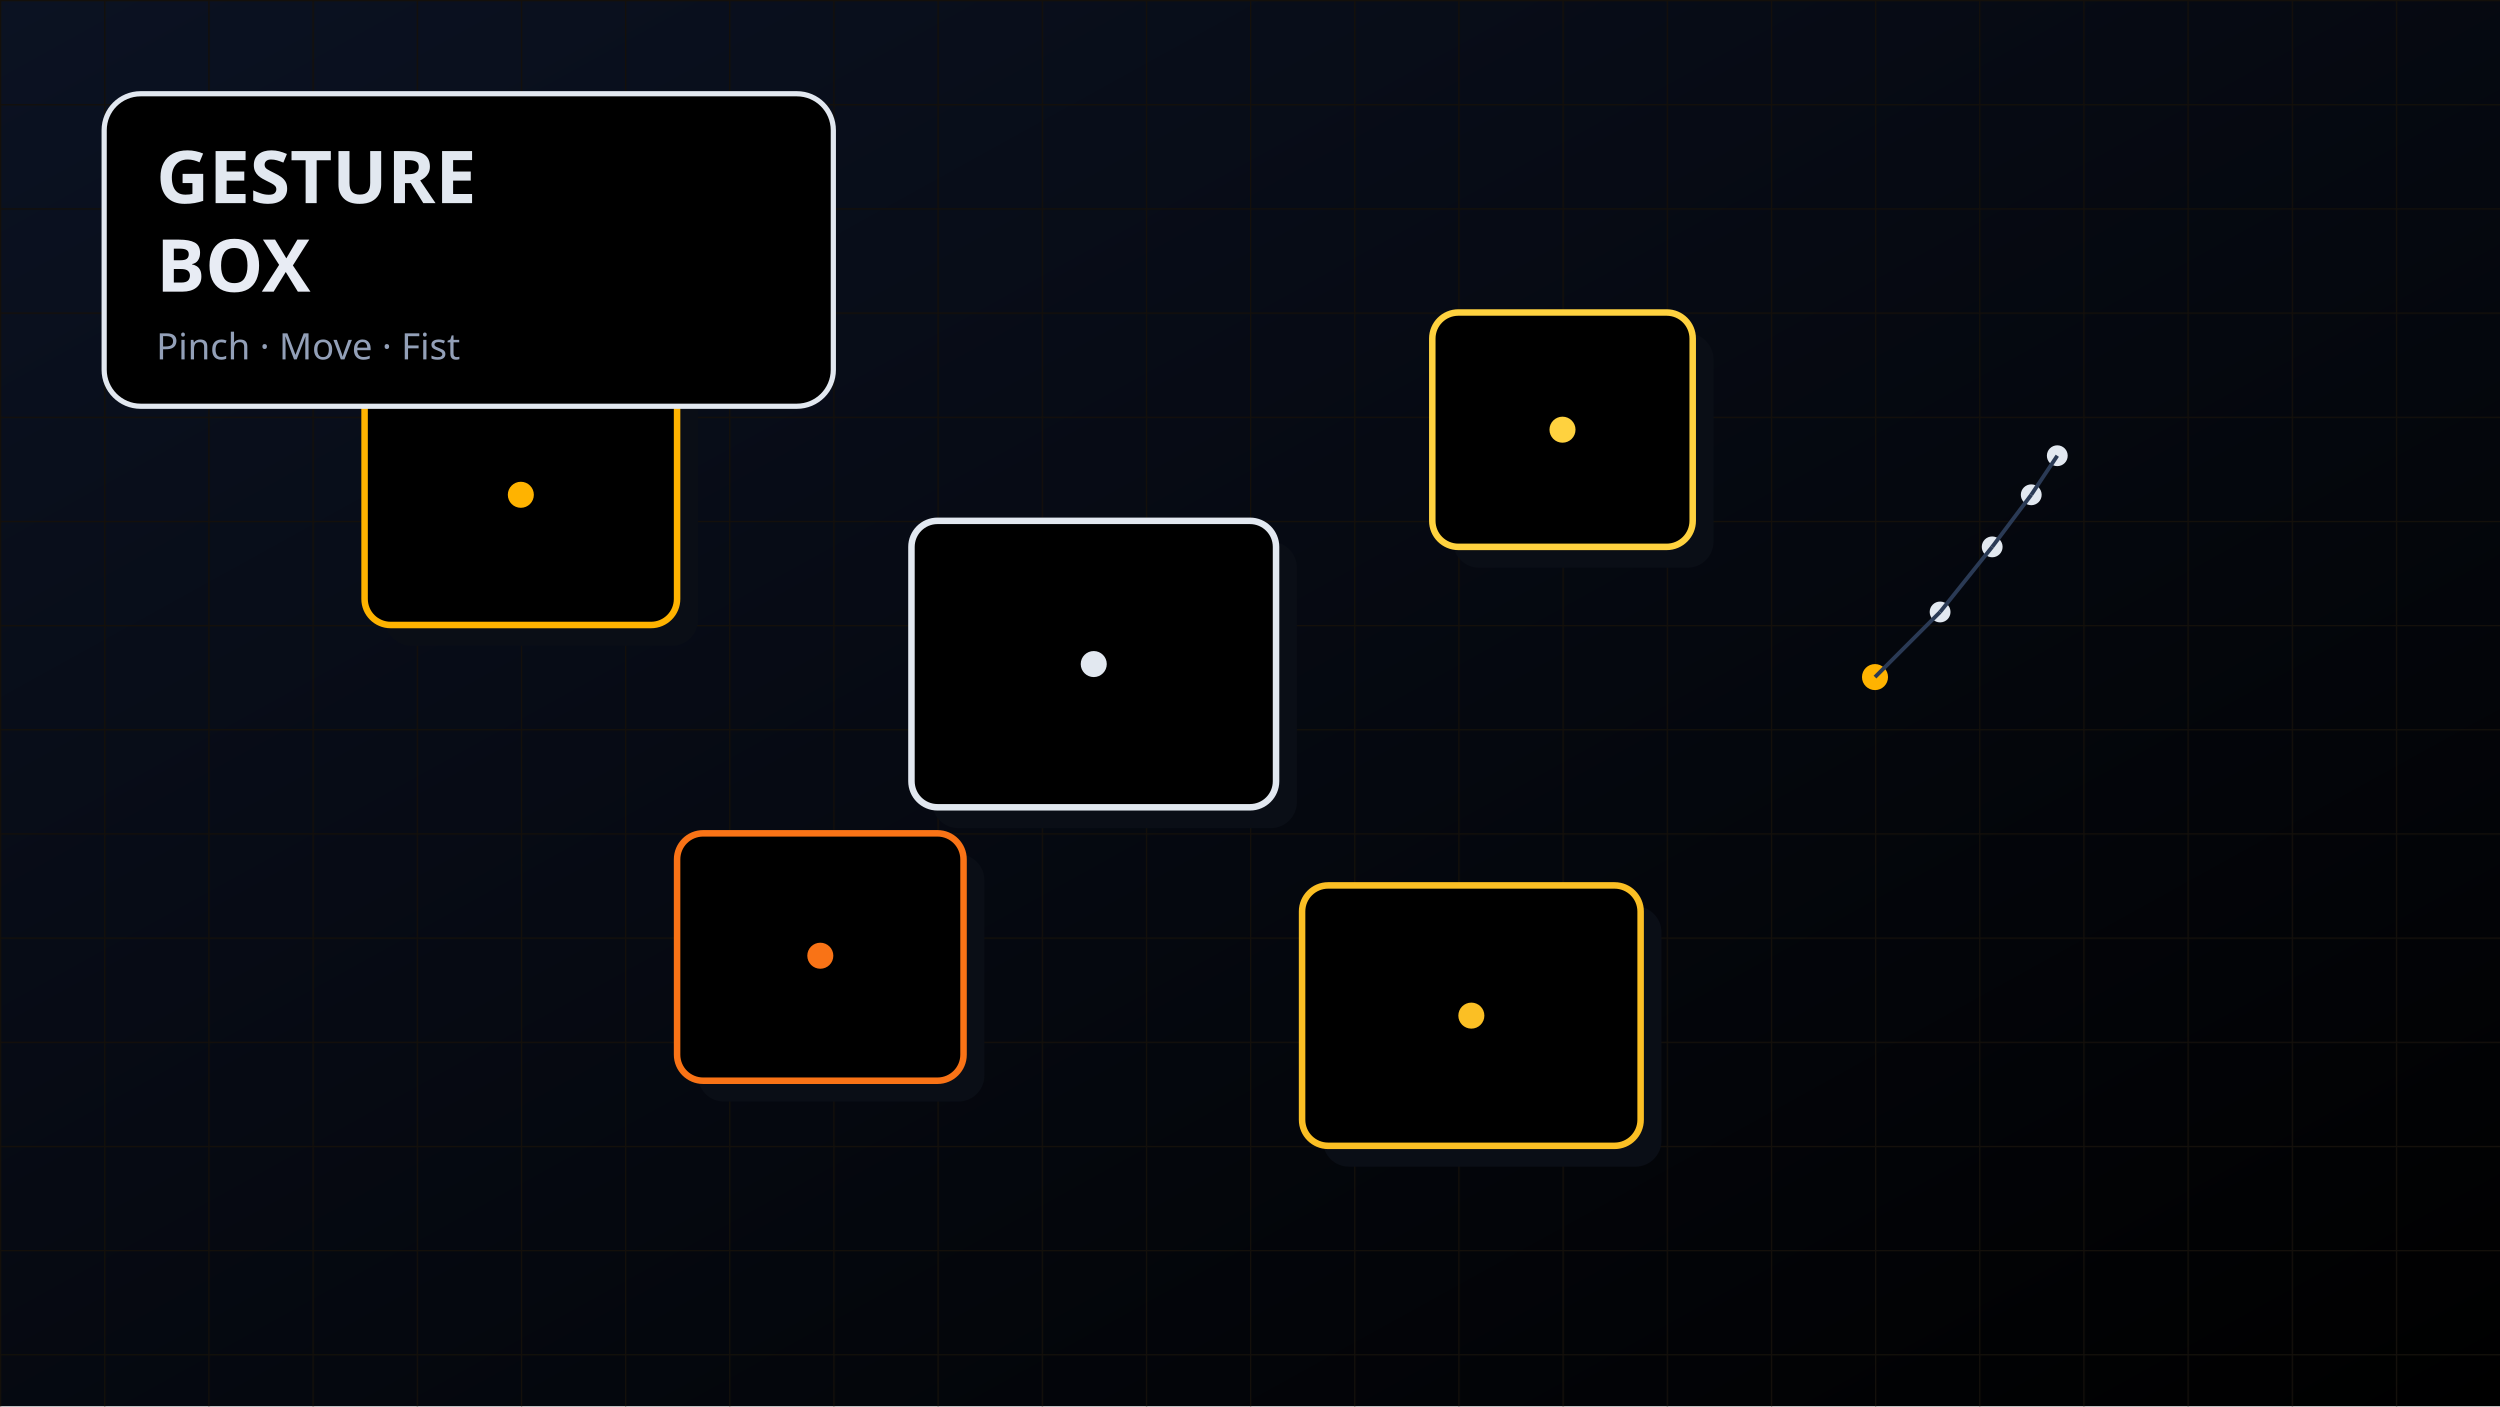
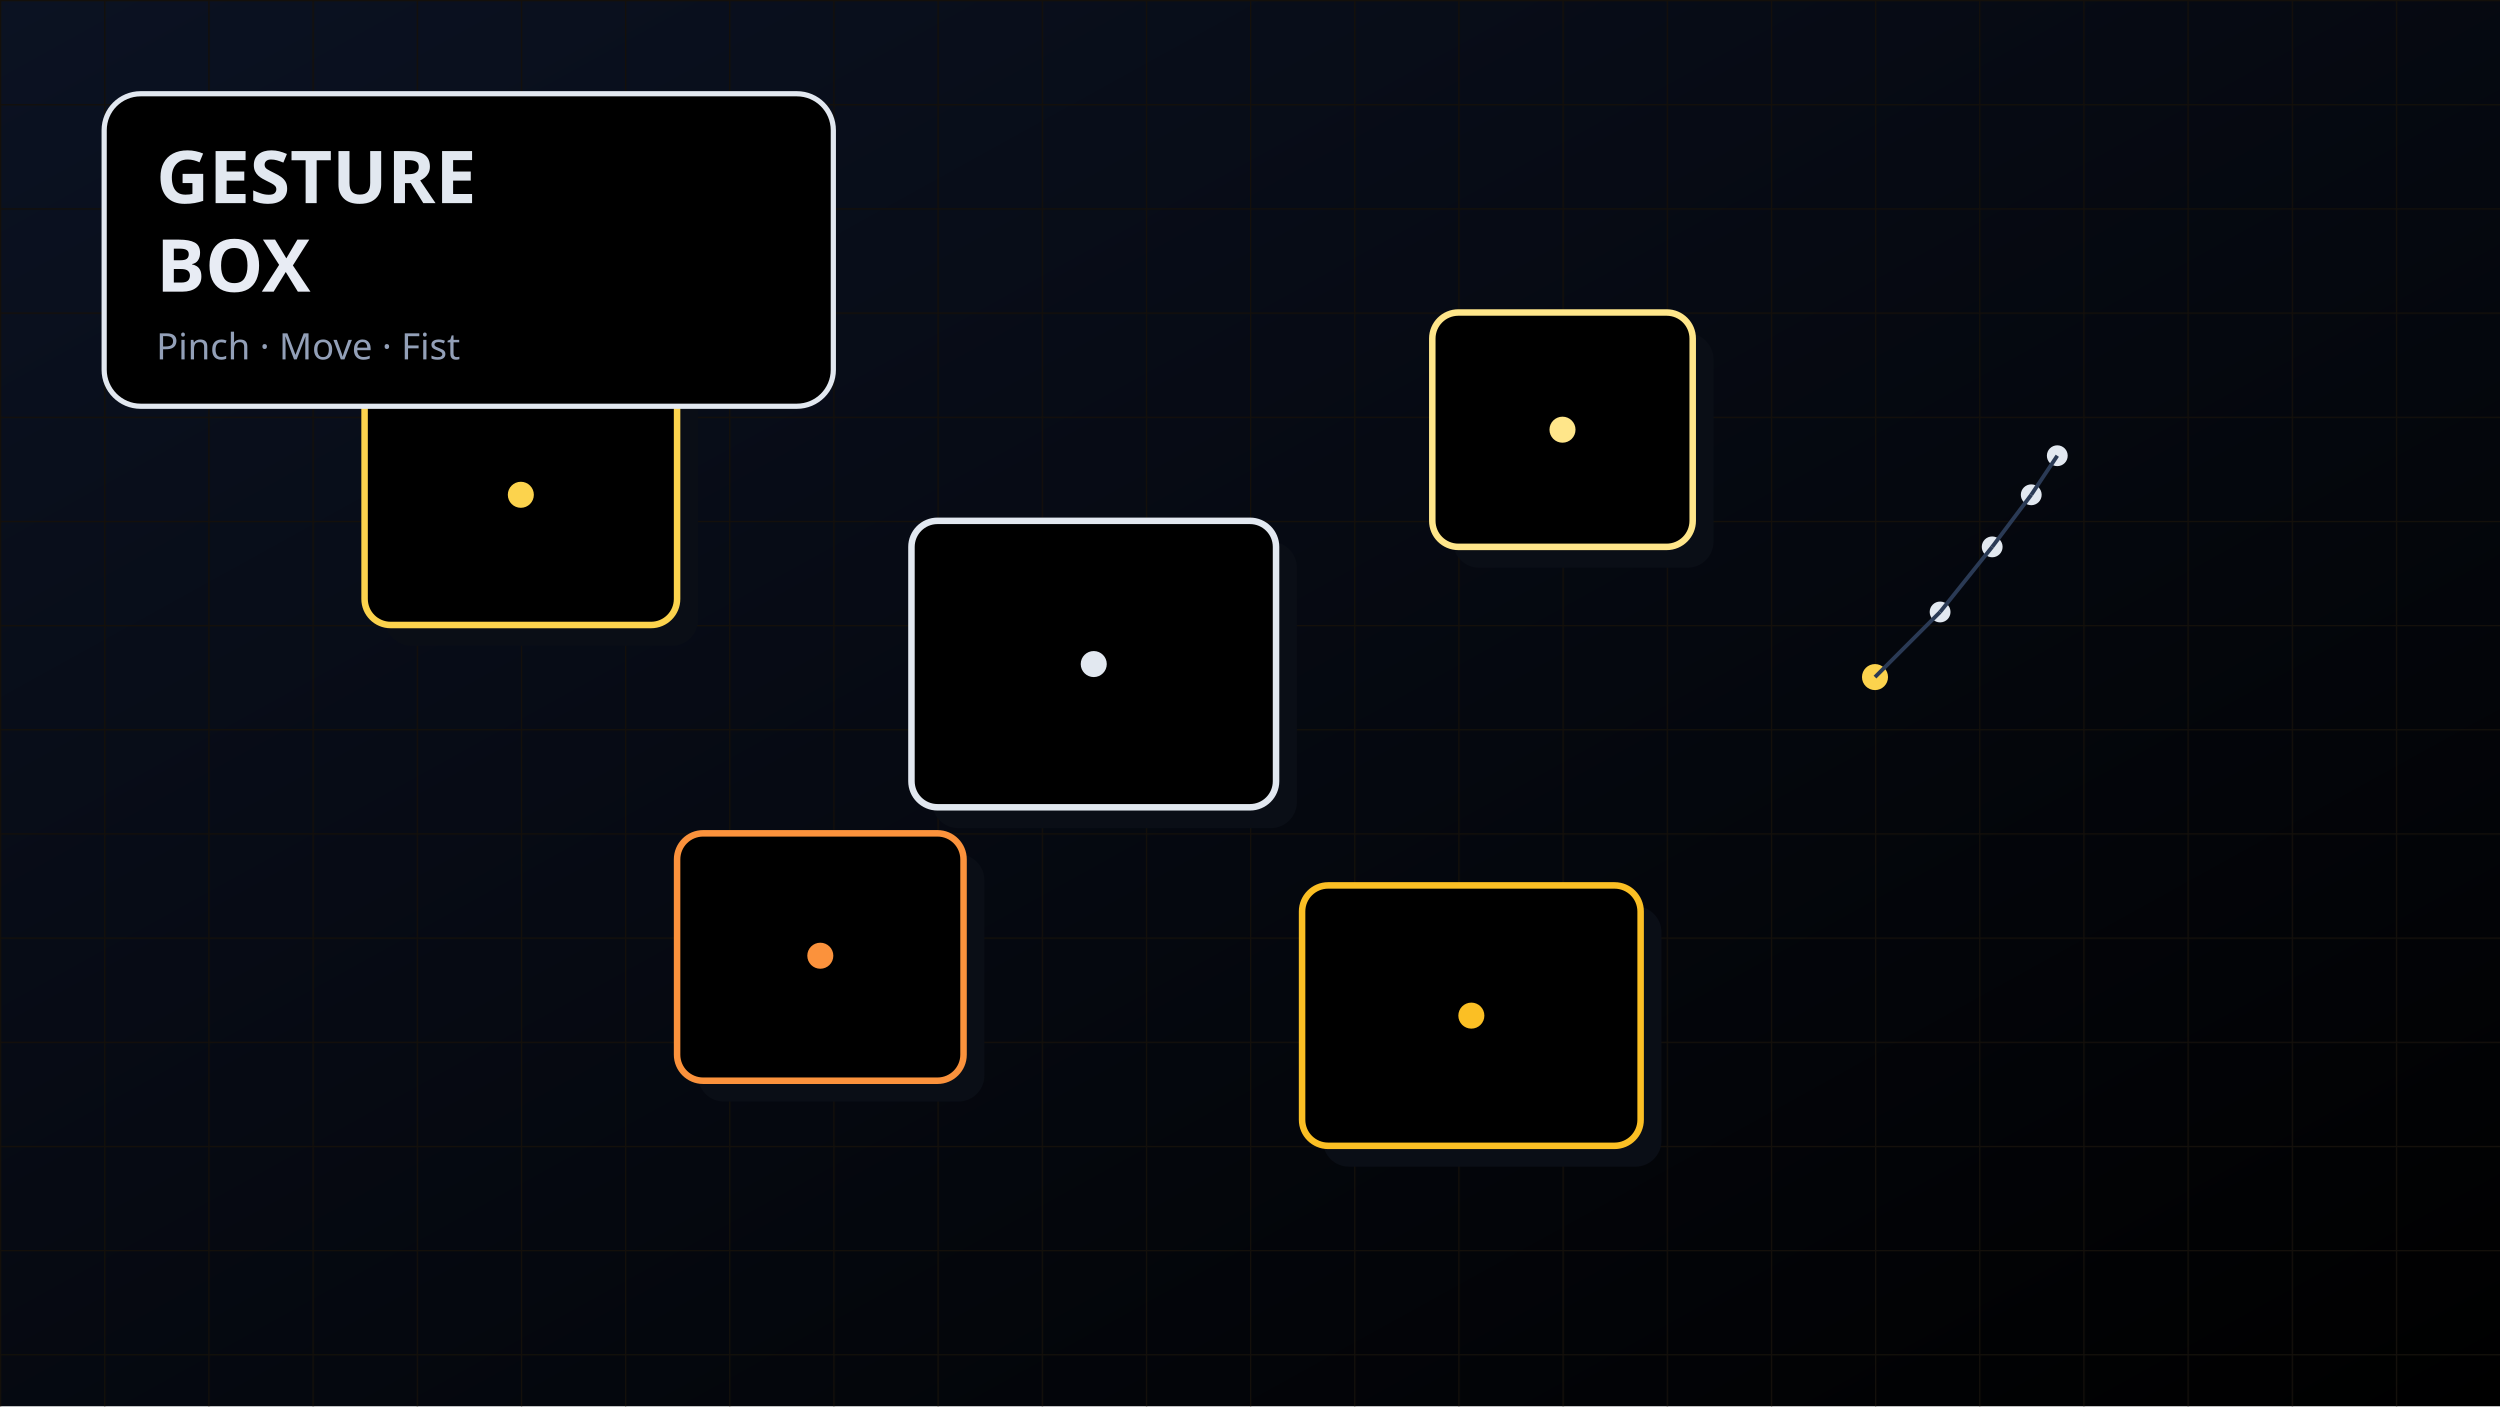
<svg xmlns="http://www.w3.org/2000/svg" viewBox="0 0 960 540" width="960" height="540">
  <defs>
    <linearGradient id="bg3" x1="0" y1="0" x2="1" y2="1">
      <stop offset="0%" stop-color="#0b1222" />
      <stop offset="100%" stop-color="#000000" />
    </linearGradient>
    <pattern id="grid3" width="40" height="40" patternUnits="userSpaceOnUse">
      <path d="M40 0H0V40" fill="none" stroke="#14100b" stroke-width="1" />
    </pattern>
  </defs>
  <rect width="960" height="540" fill="url(#bg3)" />
  <rect width="960" height="540" fill="url(#grid3)" />
  <g>
    <rect x="148" y="148" width="120" height="100" rx="10" fill="#0a0e16" />
-     <rect x="140" y="140" width="120" height="100" rx="10" fill="#000000" stroke="#FFB300" stroke-width="2.5" />
-     <circle cx="200" cy="190" r="5" fill="#FFB300" />
+     <rect x="140" y="140" width="120" height="100" rx="10" fill="#000000" stroke="#FCD34D" stroke-width="2.5" />
+     <circle cx="200" cy="190" r="5" fill="#FCD34D" />
  </g>
  <g>
    <rect x="358" y="208" width="140" height="110" rx="10" fill="#0a0e16" />
    <rect x="350" y="200" width="140" height="110" rx="10" fill="#000000" stroke="#e2e8f0" stroke-width="2.5" />
    <circle cx="420" cy="255" r="5" fill="#e2e8f0" />
  </g>
  <g>
    <rect x="558" y="128" width="100" height="90" rx="10" fill="#0a0e16" />
-     <rect x="550" y="120" width="100" height="90" rx="10" fill="#000000" stroke="#FFD23F" stroke-width="2.5" />
-     <circle cx="600" cy="165" r="5" fill="#FFD23F" />
+     <rect x="550" y="120" width="100" height="90" rx="10" fill="#000000" stroke="#FFE68A" stroke-width="2.5" />
+     <circle cx="600" cy="165" r="5" fill="#FFE68A" />
  </g>
  <g>
    <rect x="268" y="328" width="110" height="95" rx="10" fill="#0a0e16" />
-     <rect x="260" y="320" width="110" height="95" rx="10" fill="#000000" stroke="#F97316" stroke-width="2.5" />
-     <circle cx="315" cy="367" r="5" fill="#F97316" />
+     <rect x="260" y="320" width="110" height="95" rx="10" fill="#000000" stroke="#FB923C" stroke-width="2.5" />
+     <circle cx="315" cy="367" r="5" fill="#FB923C" />
  </g>
  <g>
    <rect x="508" y="348" width="130" height="100" rx="10" fill="#0a0e16" />
    <rect x="500" y="340" width="130" height="100" rx="10" fill="#000000" stroke="#fbbf24" stroke-width="2.5" />
    <circle cx="565" cy="390" r="5" fill="#fbbf24" />
  </g>
-   <circle cx="720" cy="260" r="5" fill="#FFB300" />
+   <circle cx="720" cy="260" r="5" fill="#FCD34D" />
  <circle cx="745" cy="235" r="4" fill="#e2e8f0" />
  <circle cx="765" cy="210" r="4" fill="#e2e8f0" />
  <circle cx="780" cy="190" r="4" fill="#e2e8f0" />
  <circle cx="790" cy="175" r="4" fill="#e2e8f0" />
  <line x1="720" y1="260" x2="745" y2="235" stroke="#2a3a55" stroke-width="1.5" />
  <line x1="745" y1="235" x2="765" y2="210" stroke="#2a3a55" stroke-width="1.5" />
  <line x1="765" y1="210" x2="780" y2="190" stroke="#2a3a55" stroke-width="1.5" />
  <line x1="780" y1="190" x2="790" y2="175" stroke="#2a3a55" stroke-width="1.5" />
  <rect x="40" y="36" width="280" height="120" rx="14" fill="#000000" stroke="#e2e8f0" stroke-width="2" />
  <text x="60" y="78" font-family="system-ui,sans-serif" font-size="28" font-weight="700" fill="#e2e8f0">GESTURE</text>
  <text x="60" y="112" font-family="system-ui,sans-serif" font-size="28" font-weight="700" fill="#e8ecf4">BOX</text>
  <text x="60" y="138" font-family="system-ui,sans-serif" font-size="14" fill="#93a0b8">Pinch · Move · Fist</text>
</svg>
